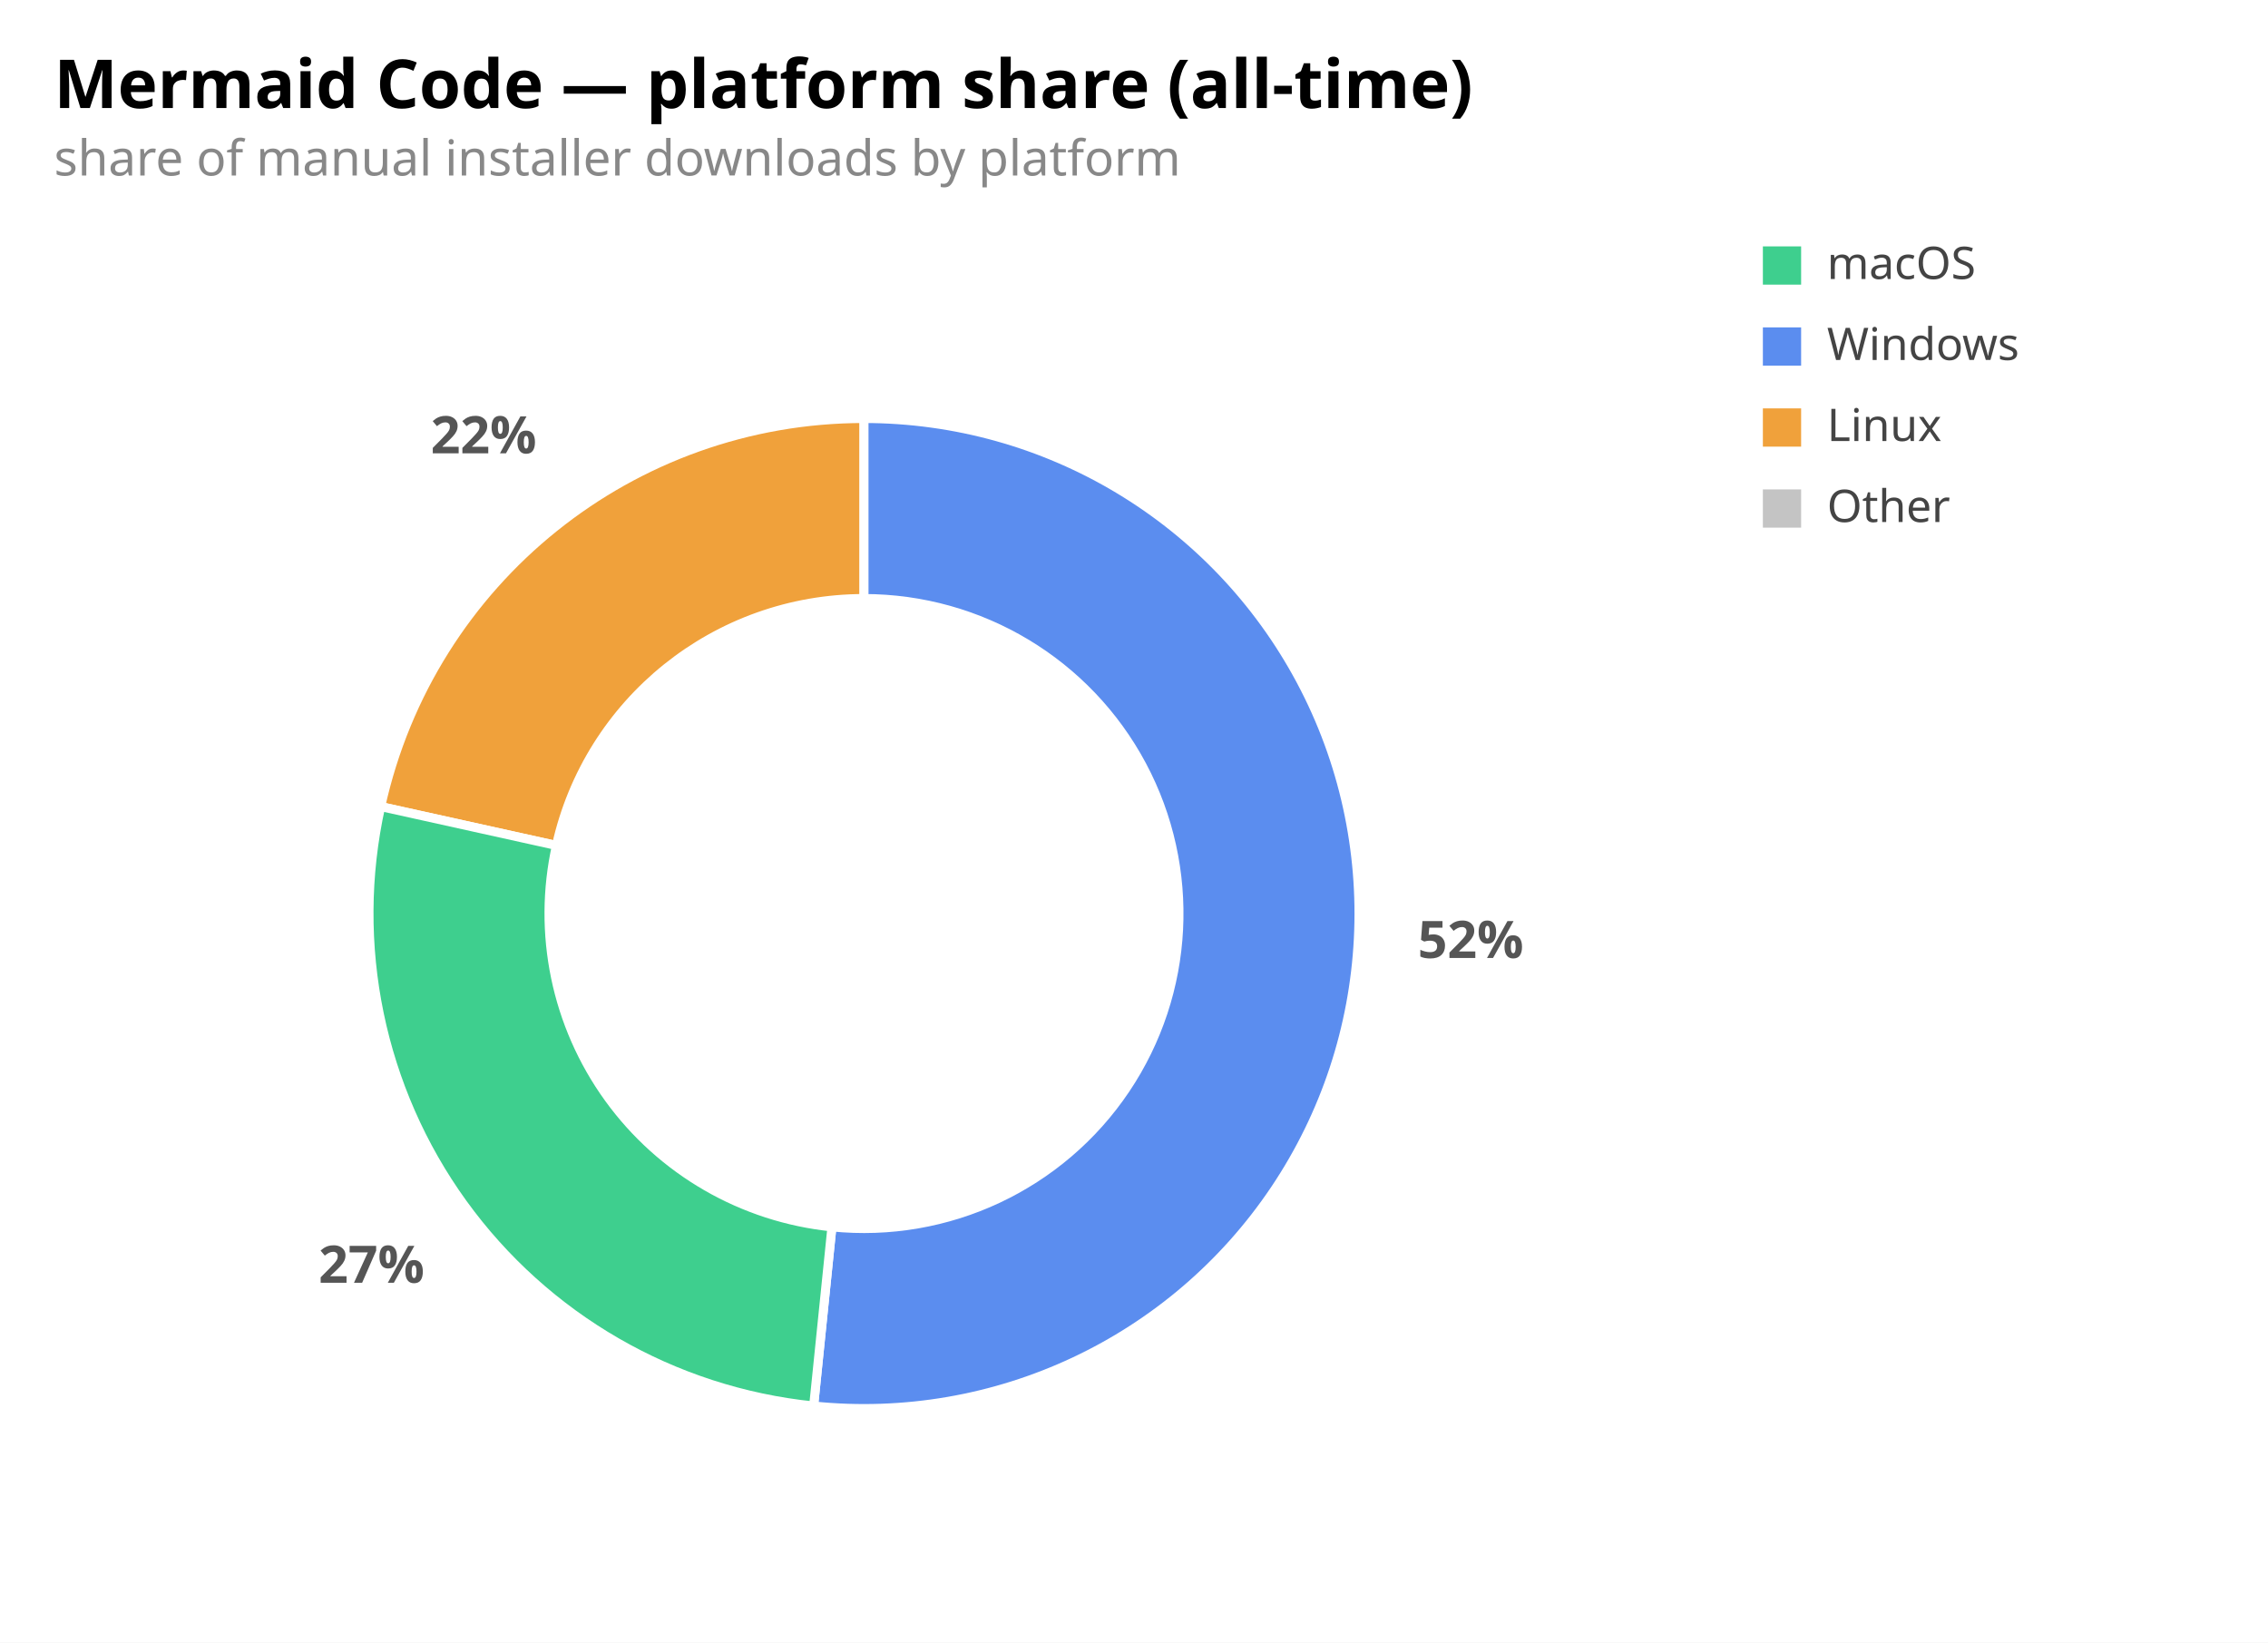
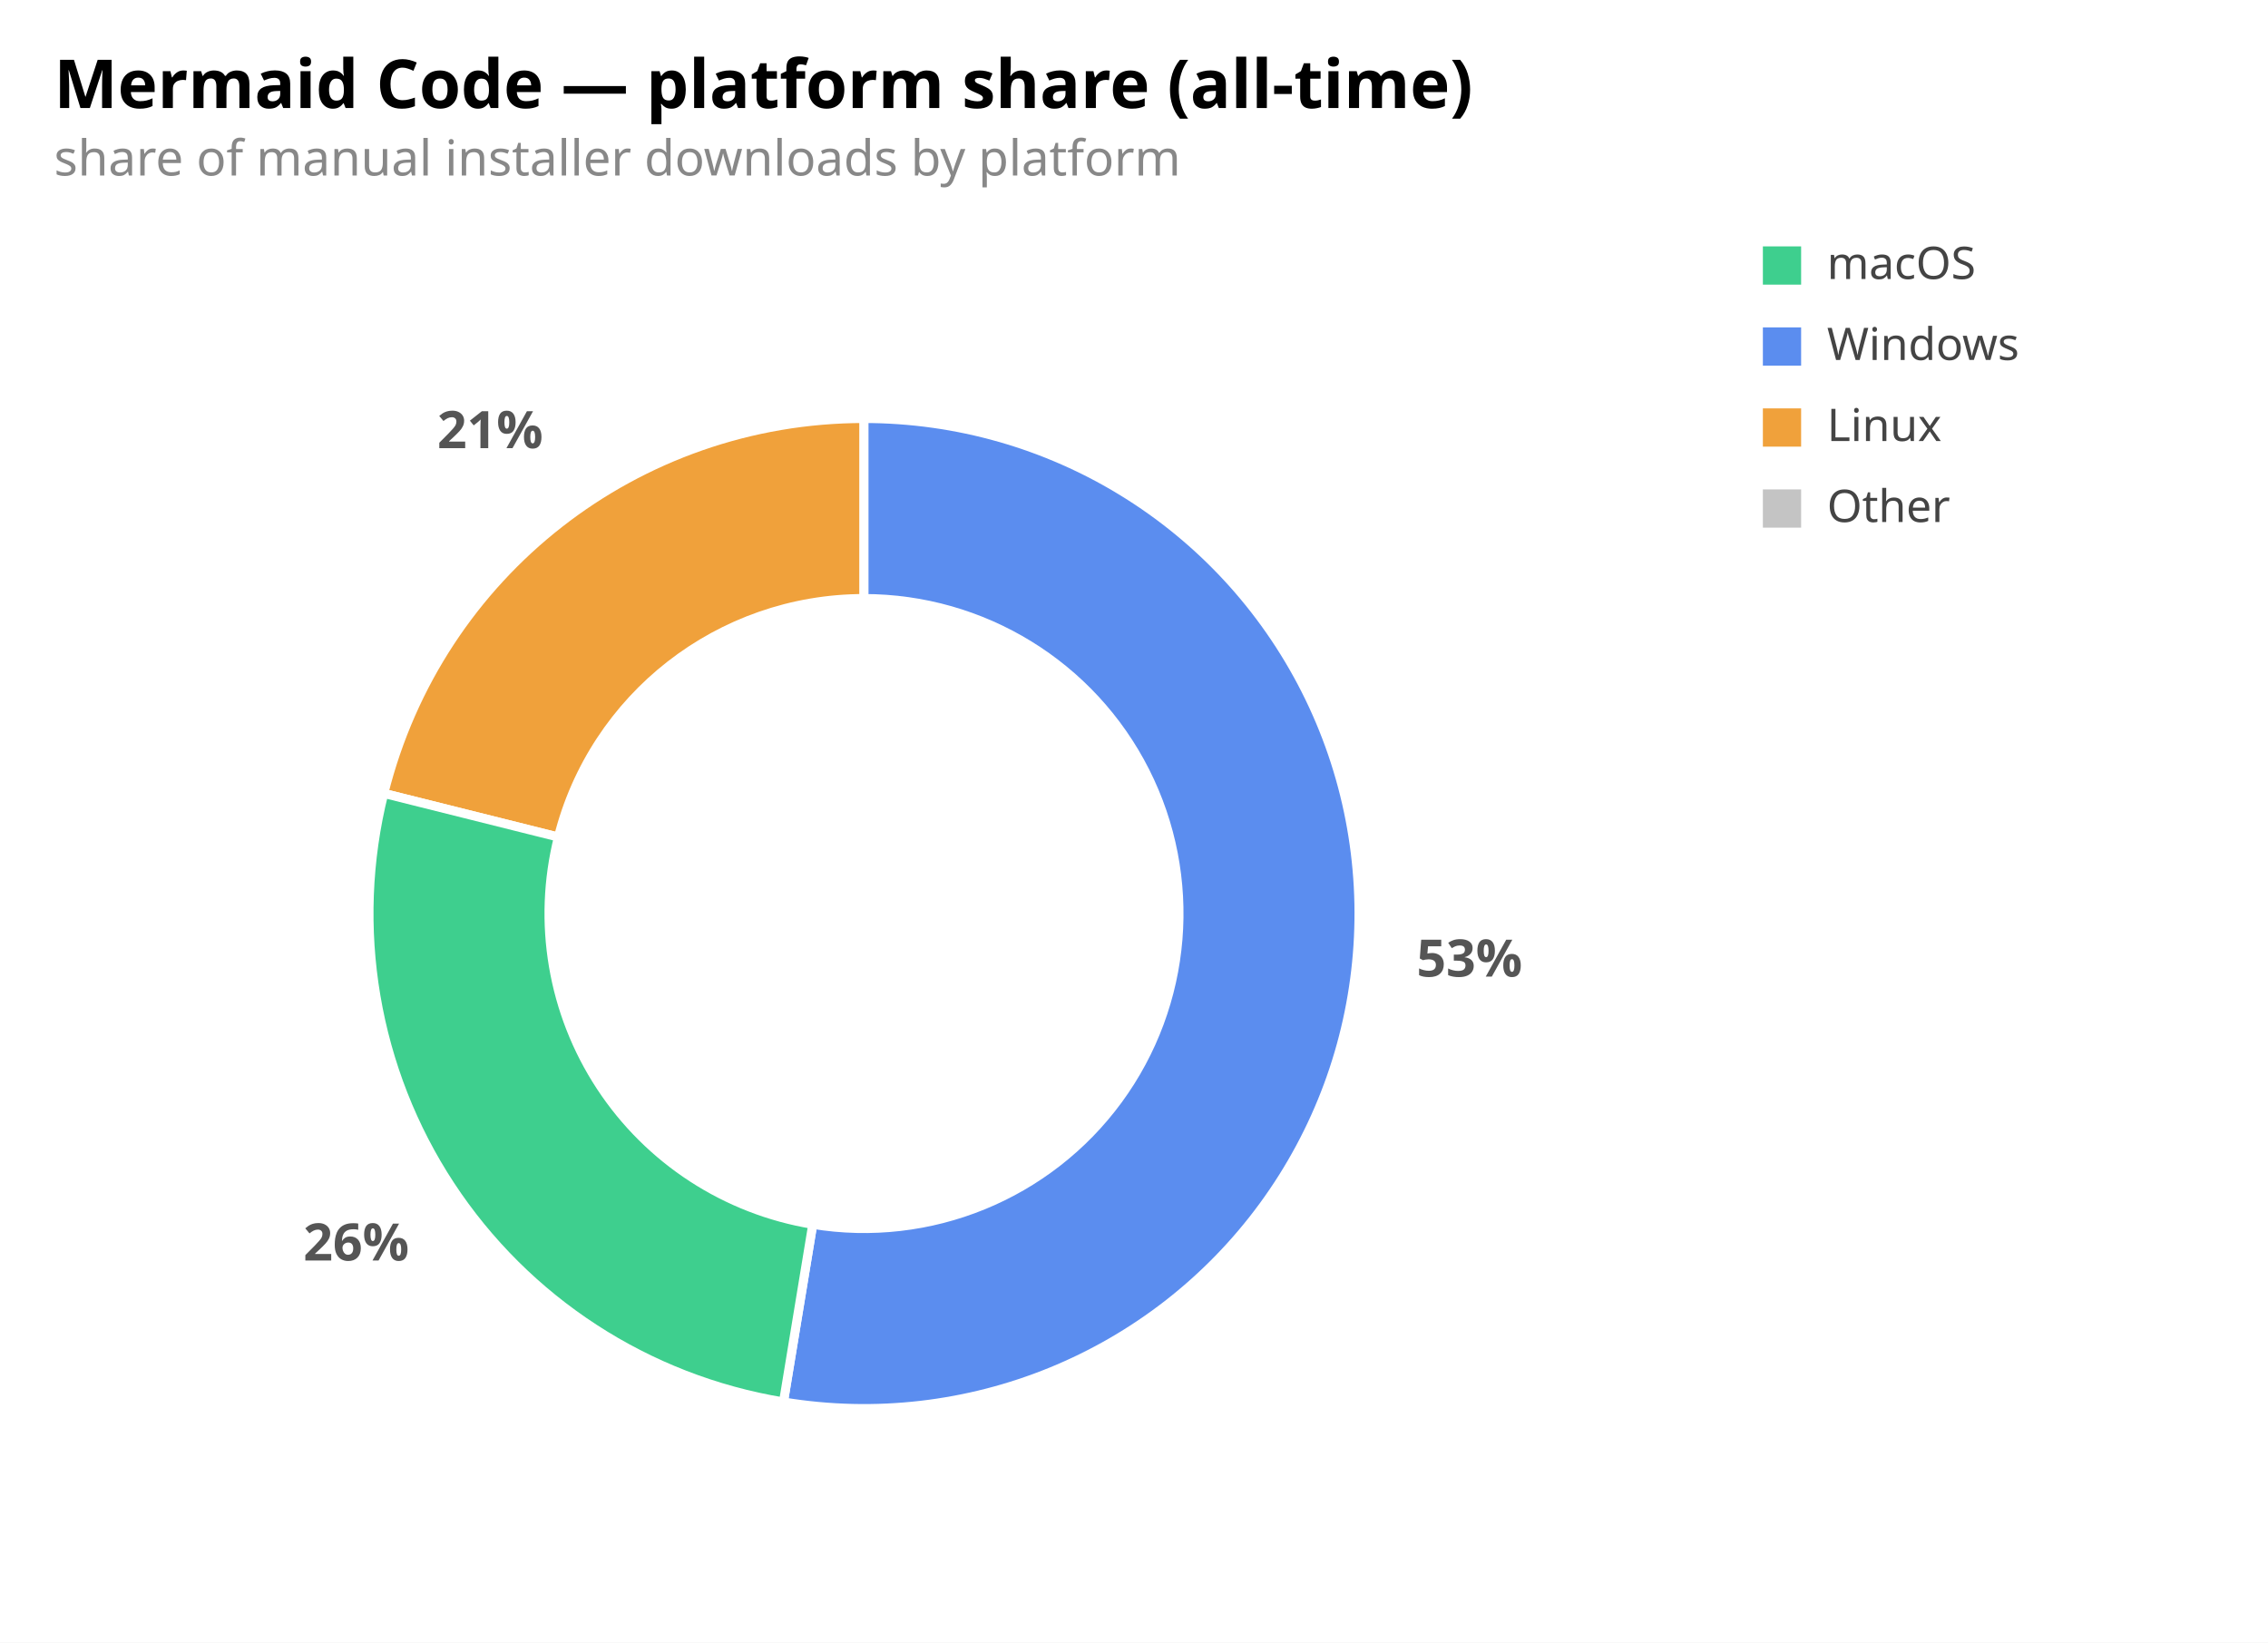
<svg xmlns="http://www.w3.org/2000/svg" version="1.1" class="marks" width="504" height="365" viewBox="0 0 504 365">
  <rect width="504" height="365" fill="white" />
  <g fill="none" stroke-miterlimit="4" transform="translate(12,53)">
    <g class="mark-group role-frame root" role="graphics-object" aria-roledescription="group mark container">
      <g transform="translate(0,0)">
        <path class="background" aria-hidden="true" d="M0,0h360v300h-360Z" />
        <g>
          <g class="mark-arc role-mark layer_0_marks" role="graphics-object" aria-roledescription="arc mark container">
-             <path aria-label="downloads: 73; platform: Linux" role="graphics-symbol" aria-roledescription="arc mark" transform="translate(180,150)" d="M0,-110A110,110,0,0,0,-107.402,-23.767L-68.347,-15.124A70,70,0,0,1,0,-70Z" fill="#f0a13b" stroke="white" stroke-width="2" />
-             <path aria-label="downloads: 175; platform: Windows" role="graphics-symbol" aria-roledescription="arc mark" transform="translate(180,150)" d="M-11.194,109.429A110,110,0,1,0,0,-110L0,-70A70,70,0,1,1,-7.123,69.637Z" fill="#5b8def" stroke="white" stroke-width="2" />
-             <path aria-label="downloads: 91; platform: macOS" role="graphics-symbol" aria-roledescription="arc mark" transform="translate(180,150)" d="M-107.402,-23.767A110,110,0,0,0,-11.194,109.429L-7.123,69.637A70,70,0,0,1,-68.347,-15.124Z" fill="#3ecf8e" stroke="white" stroke-width="2" />
+             <path aria-label="downloads: 73; platform: Linux" role="graphics-symbol" aria-roledescription="arc mark" transform="translate(180,150)" d="M0,-110A110,110,0,0,0,-106.711,-26.698L-67.907,-16.989A70,70,0,0,1,0,-70Z" fill="#f0a13b" stroke="white" stroke-width="2" />
+             <path aria-label="downloads: 182; platform: Windows" role="graphics-symbol" aria-roledescription="arc mark" transform="translate(180,150)" d="M-17.898,108.534A110,110,0,1,0,0,-110L0,-70A70,70,0,1,1,-11.39,69.067Z" fill="#5b8def" stroke="white" stroke-width="2" />
+             <path aria-label="downloads: 91; platform: macOS" role="graphics-symbol" aria-roledescription="arc mark" transform="translate(180,150)" d="M-106.711,-26.698A110,110,0,0,0,-17.898,108.534L-11.39,69.067A70,70,0,0,1,-67.907,-16.989Z" fill="#3ecf8e" stroke="white" stroke-width="2" />
          </g>
          <g class="mark-text role-mark layer_1_marks" role="graphics-object" aria-roledescription="text mark container">
-             <text aria-label="downloads: 73; platform: Linux; frac: 22%" role="graphics-symbol" aria-roledescription="text mark" text-anchor="middle" transform="translate(95.48001,47.73191)" font-family="sans-serif" font-size="11.5px" font-weight="600" fill="#555" opacity="1">22%</text>
-             <text aria-label="downloads: 175; platform: Windows; frac: 52%" role="graphics-symbol" aria-roledescription="text mark" text-anchor="middle" transform="translate(314.8247,159.8779)" font-family="sans-serif" font-size="11.5px" font-weight="600" fill="#555" opacity="1">52%</text>
-             <text aria-label="downloads: 91; platform: macOS; frac: 27%" role="graphics-symbol" aria-roledescription="text mark" text-anchor="middle" transform="translate(70.56252,232.0471)" font-family="sans-serif" font-size="11.5px" font-weight="600" fill="#555" opacity="1">27%</text>
+             <text aria-label="downloads: 73; platform: Linux; frac: 21%" role="graphics-symbol" aria-roledescription="text mark" text-anchor="middle" transform="translate(96.92864,46.58502)" font-family="sans-serif" font-size="11.5px" font-weight="600" fill="#555" opacity="1">21%</text>
+             <text aria-label="downloads: 182; platform: Windows; frac: 53%" role="graphics-symbol" aria-roledescription="text mark" text-anchor="middle" transform="translate(314.5495,164.0196)" font-family="sans-serif" font-size="11.5px" font-weight="600" fill="#555" opacity="1">53%</text>
+             <text aria-label="downloads: 91; platform: macOS; frac: 26%" role="graphics-symbol" aria-roledescription="text mark" text-anchor="middle" transform="translate(67.15928,227.1078)" font-family="sans-serif" font-size="11.5px" font-weight="600" fill="#555" opacity="1">26%</text>
          </g>
          <g class="mark-group role-legend" role="graphics-symbol" aria-roledescription="legend" aria-label="Symbol legend for fill color with 4 values: macOS, Windows, Linux, Other">
            <g transform="translate(378,0)">
              <path class="background" aria-hidden="true" d="M0,0h72v68h-72Z" pointer-events="none" />
              <g>
                <g class="mark-group role-legend-entry">
                  <g transform="translate(0,0)">
                    <path class="background" aria-hidden="true" d="M0,0h0v0h0Z" pointer-events="none" />
                    <g>
                      <g class="mark-group role-scope" role="graphics-object" aria-roledescription="group mark container">
                        <g transform="translate(0,0)">
                          <path class="background" aria-hidden="true" d="M0,0h72v14h-72Z" pointer-events="none" opacity="1" />
                          <g>
                            <g class="mark-symbol role-legend-symbol" pointer-events="none">
                              <path transform="translate(6,6)" d="M-5,-5h10v10h-10Z" fill="#3ecf8e" stroke="white" stroke-width="1.5" opacity="1" />
                            </g>
                            <g class="mark-text role-legend-label" pointer-events="none">
                              <text text-anchor="start" transform="translate(16,9)" font-family="sans-serif" font-size="10px" fill="#444" opacity="1">macOS</text>
                            </g>
                          </g>
                          <path class="foreground" aria-hidden="true" d="" pointer-events="none" display="none" />
                        </g>
                        <g transform="translate(0,18)">
                          <path class="background" aria-hidden="true" d="M0,0h72v14h-72Z" pointer-events="none" opacity="1" />
                          <g>
                            <g class="mark-symbol role-legend-symbol" pointer-events="none">
                              <path transform="translate(6,6)" d="M-5,-5h10v10h-10Z" fill="#5b8def" stroke="white" stroke-width="1.5" opacity="1" />
                            </g>
                            <g class="mark-text role-legend-label" pointer-events="none">
                              <text text-anchor="start" transform="translate(16,9)" font-family="sans-serif" font-size="10px" fill="#444" opacity="1">Windows</text>
                            </g>
                          </g>
                          <path class="foreground" aria-hidden="true" d="" pointer-events="none" display="none" />
                        </g>
                        <g transform="translate(0,36)">
                          <path class="background" aria-hidden="true" d="M0,0h72v14h-72Z" pointer-events="none" opacity="1" />
                          <g>
                            <g class="mark-symbol role-legend-symbol" pointer-events="none">
                              <path transform="translate(6,6)" d="M-5,-5h10v10h-10Z" fill="#f0a13b" stroke="white" stroke-width="1.5" opacity="1" />
                            </g>
                            <g class="mark-text role-legend-label" pointer-events="none">
                              <text text-anchor="start" transform="translate(16,9)" font-family="sans-serif" font-size="10px" fill="#444" opacity="1">Linux</text>
                            </g>
                          </g>
                          <path class="foreground" aria-hidden="true" d="" pointer-events="none" display="none" />
                        </g>
                        <g transform="translate(0,54)">
                          <path class="background" aria-hidden="true" d="M0,0h72v14h-72Z" pointer-events="none" opacity="1" />
                          <g>
                            <g class="mark-symbol role-legend-symbol" pointer-events="none">
                              <path transform="translate(6,6)" d="M-5,-5h10v10h-10Z" fill="#c4c4c4" stroke="white" stroke-width="1.5" opacity="1" />
                            </g>
                            <g class="mark-text role-legend-label" pointer-events="none">
                              <text text-anchor="start" transform="translate(16,9)" font-family="sans-serif" font-size="10px" fill="#444" opacity="1">Other</text>
                            </g>
                          </g>
                          <path class="foreground" aria-hidden="true" d="" pointer-events="none" display="none" />
                        </g>
                      </g>
                    </g>
                    <path class="foreground" aria-hidden="true" d="" pointer-events="none" display="none" />
                  </g>
                </g>
              </g>
              <path class="foreground" aria-hidden="true" d="" pointer-events="none" display="none" />
            </g>
          </g>
          <g class="mark-group role-title">
            <g transform="translate(0,-41)">
              <path class="background" aria-hidden="true" d="M0,0h0v0h0Z" pointer-events="none" />
              <g>
                <g class="mark-text role-title-text" role="graphics-symbol" aria-roledescription="title" aria-label="Title text 'Mermaid Code — platform share (all-time)'" pointer-events="none">
                  <text text-anchor="start" transform="translate(0,12)" font-family="sans-serif" font-size="15px" font-weight="600" fill="#000" opacity="1">Mermaid Code — platform share (all-time)</text>
                </g>
                <g class="mark-text role-title-subtitle" role="graphics-symbol" aria-roledescription="subtitle" aria-label="Subtitle text 'share of manual installer downloads by platform'" pointer-events="none">
                  <text text-anchor="start" transform="translate(0,27)" font-family="sans-serif" font-size="11px" fill="#888" opacity="1">share of manual installer downloads by platform</text>
                </g>
              </g>
              <path class="foreground" aria-hidden="true" d="" pointer-events="none" display="none" />
            </g>
          </g>
        </g>
        <path class="foreground" aria-hidden="true" d="" display="none" />
      </g>
    </g>
  </g>
</svg>
